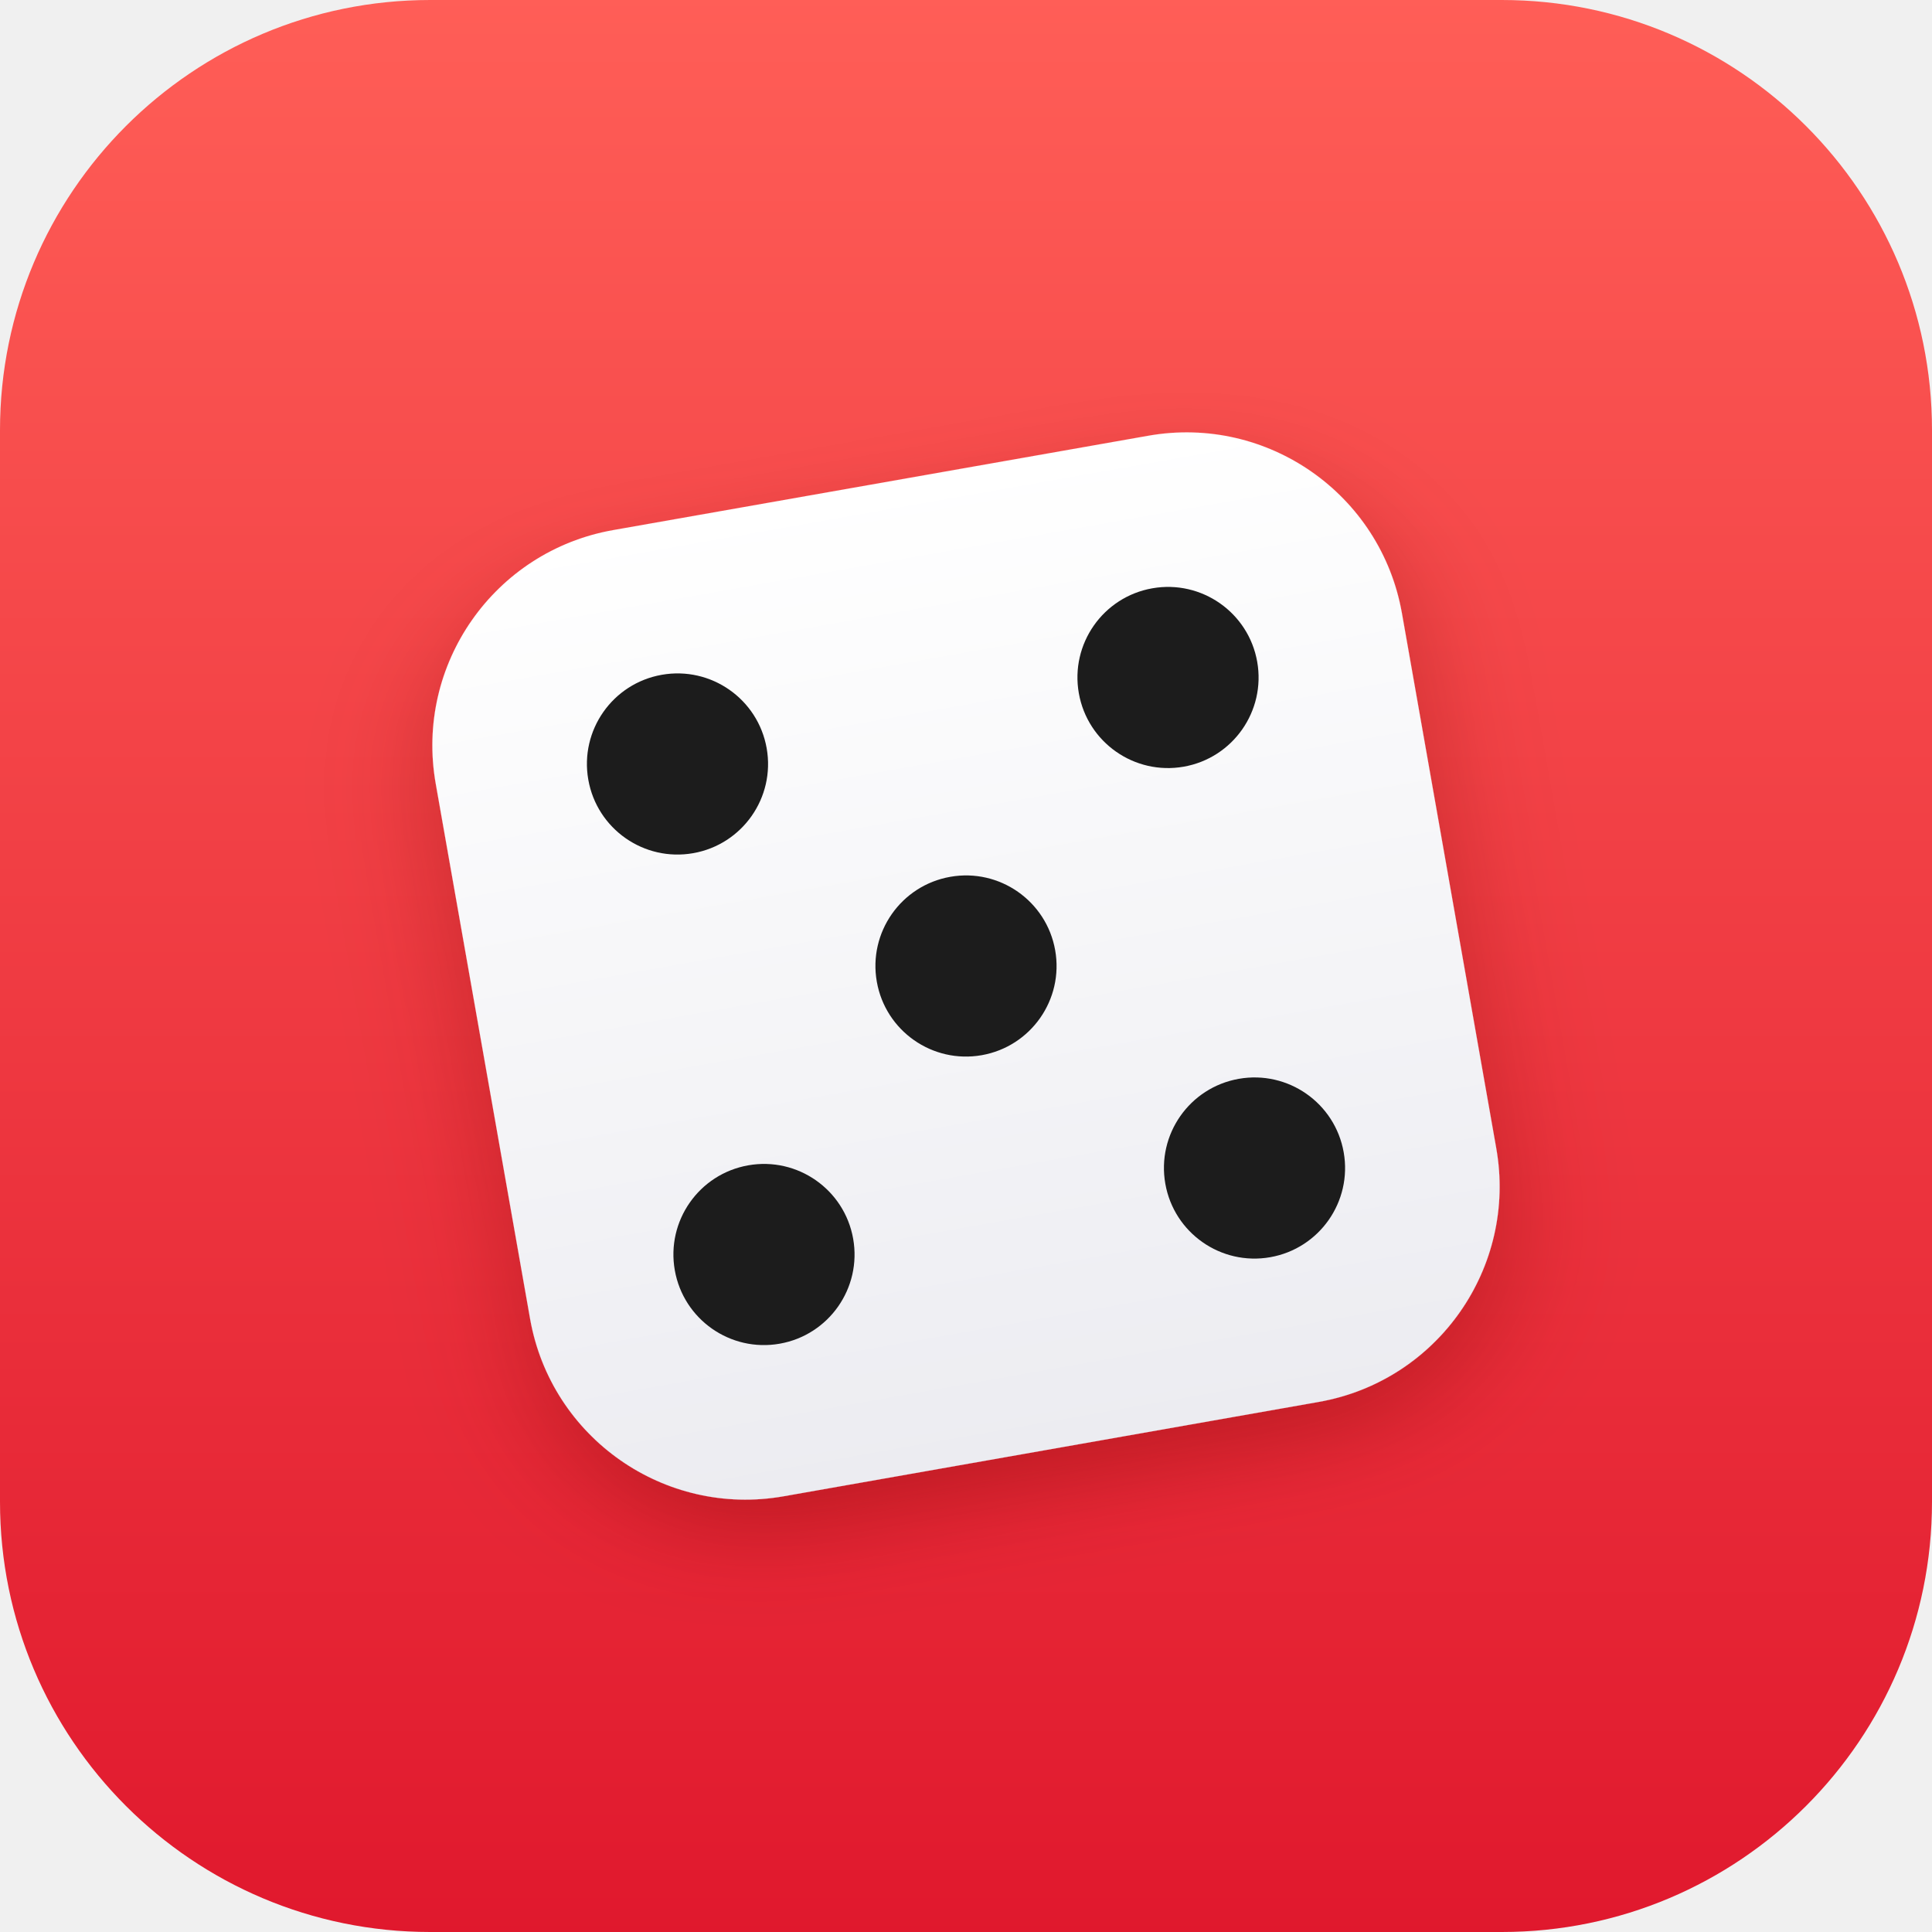
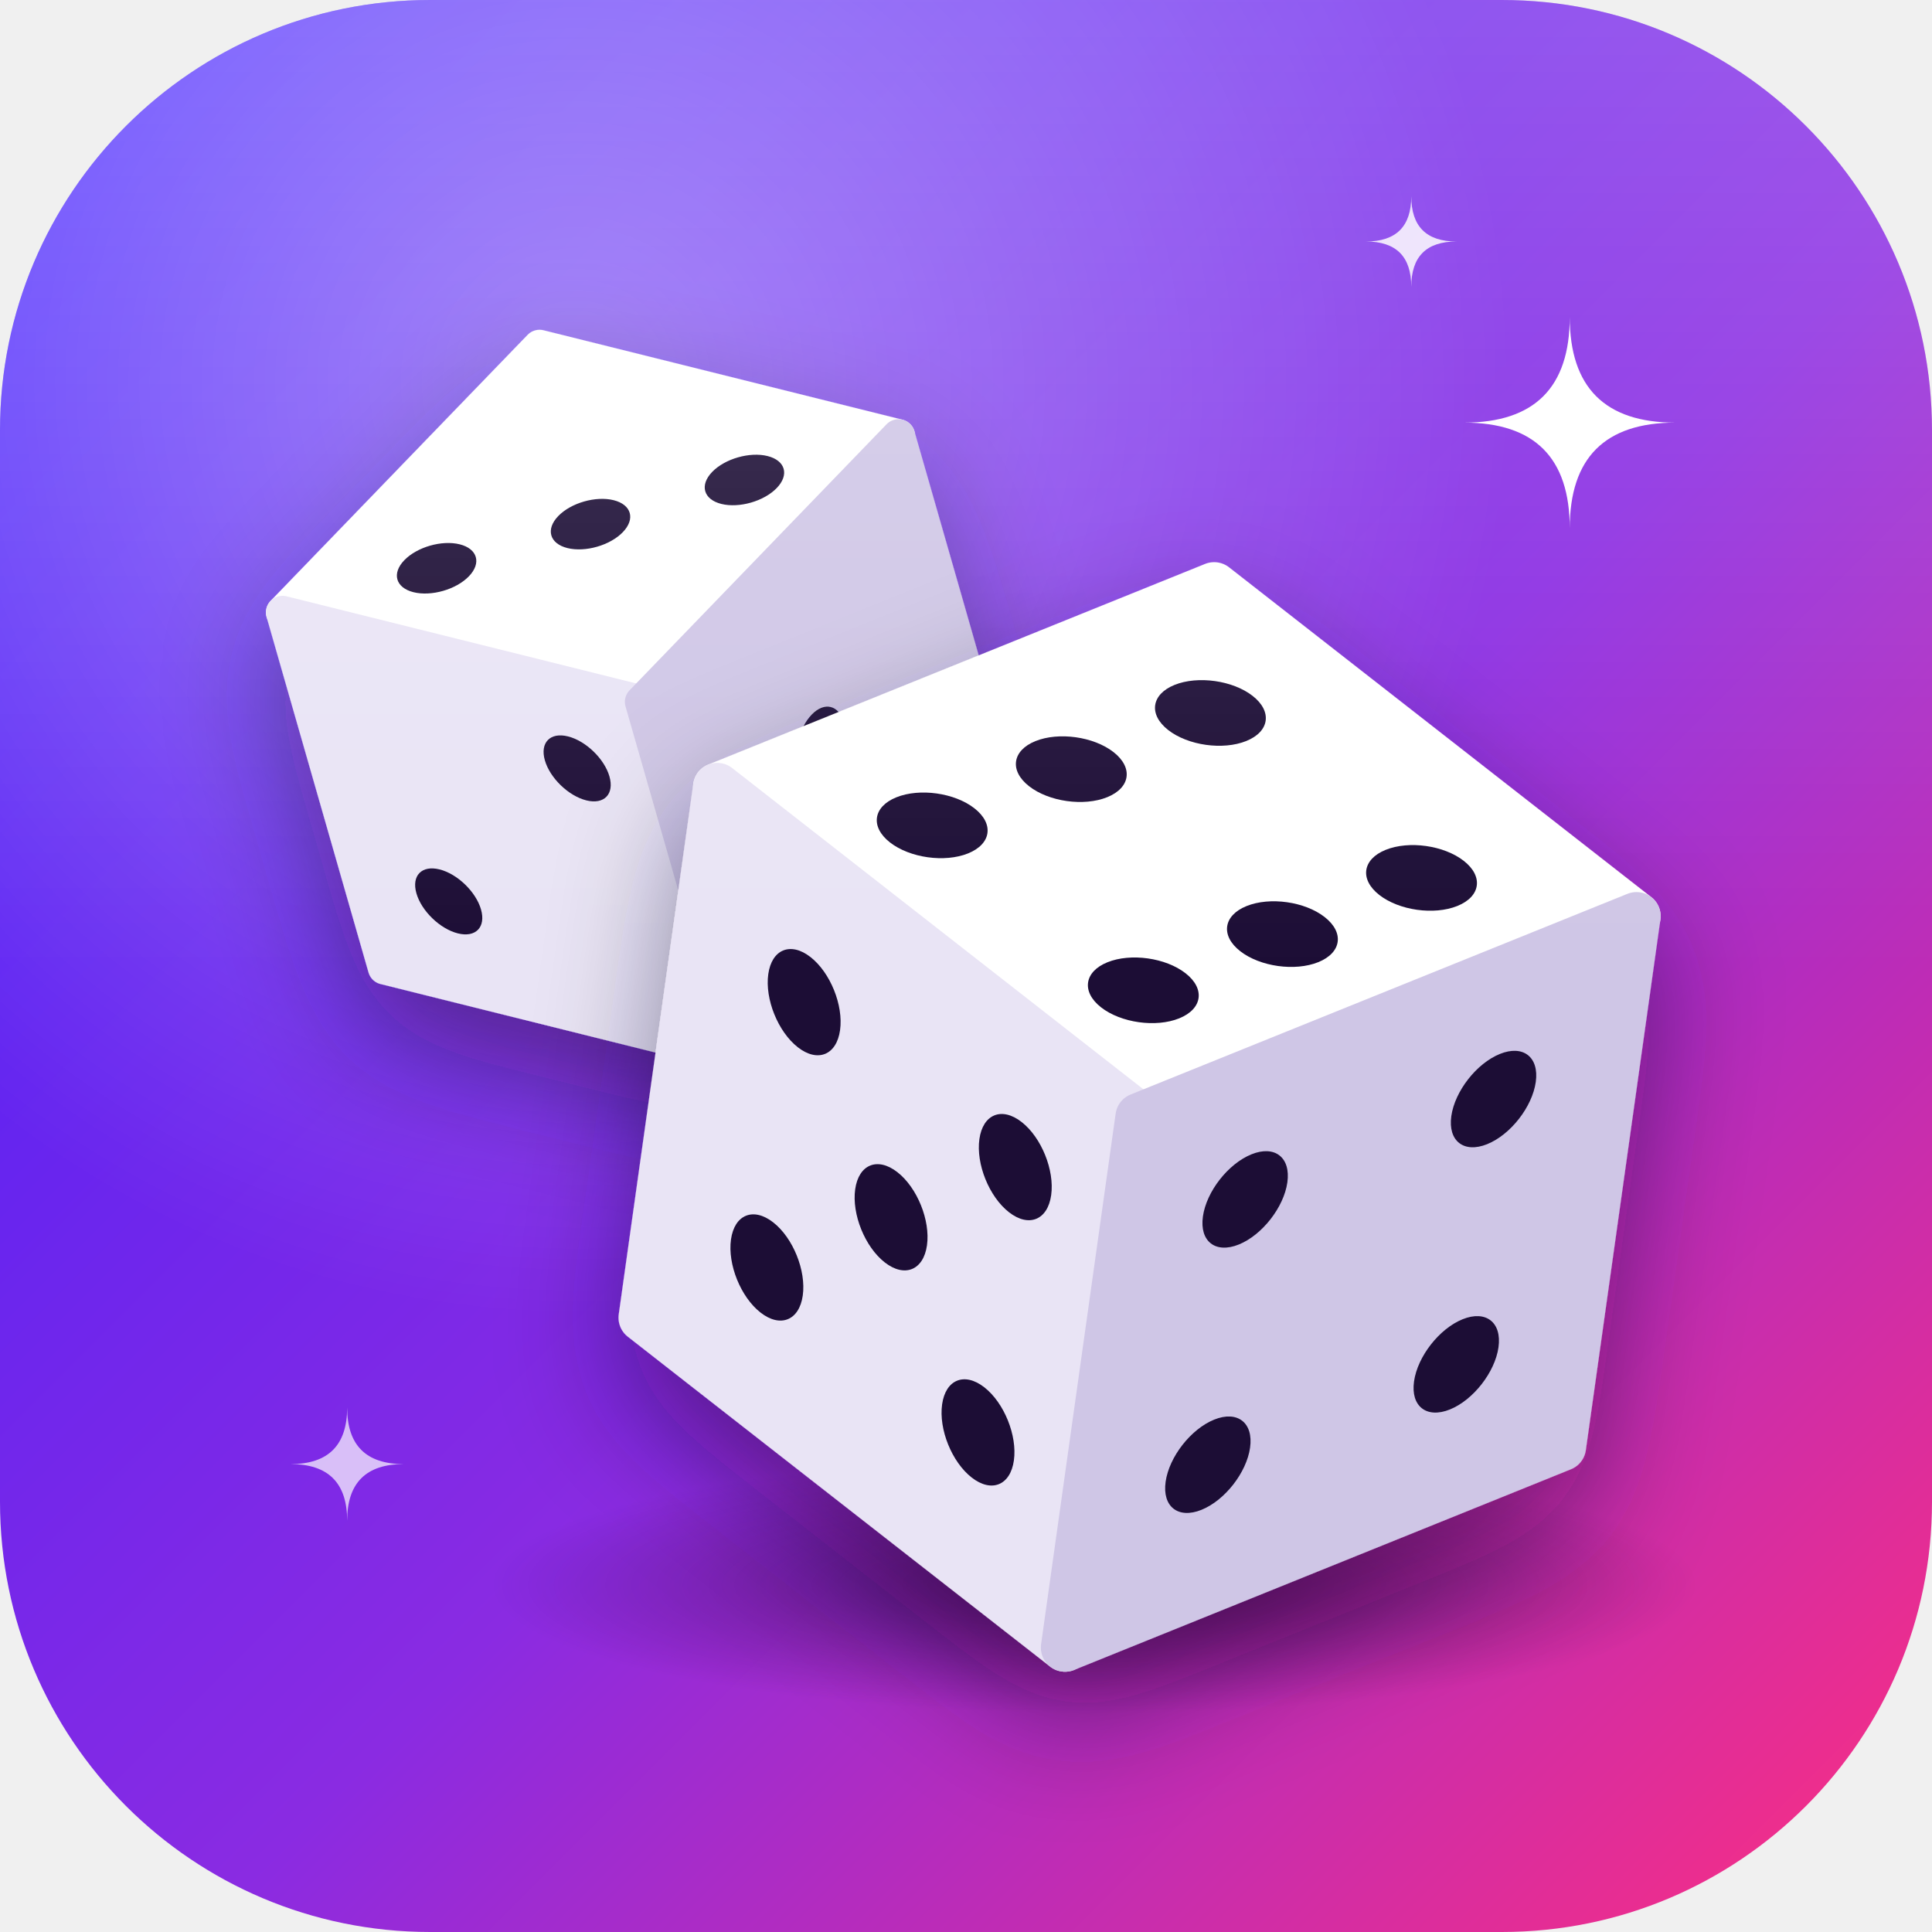
<svg xmlns="http://www.w3.org/2000/svg" viewBox="0 0 512 512">
  <defs>
-     <linearGradient id="bg" x1="0" y1="0" x2="0" y2="1">
-       <stop offset="0" stop-color="#FF5E57" />
-       <stop offset="1" stop-color="#E0182D" />
+     <linearGradient id="Ybg" x1="0" y1="0" x2="1" y2="1">
+       <stop offset="0" stop-color="#3B1DFF" />
+       <stop offset=".55" stop-color="#8A2BE2" />
+       <stop offset="1" stop-color="#FF2E7E" />
    </linearGradient>
-     <linearGradient id="face" x1="0" y1="0" x2="0" y2="1">
-       <stop offset="0" stop-color="#FFFFFF" />
-       <stop offset="1" stop-color="#ECECF1" />
+     <radialGradient id="Yglow" cx=".3" cy=".2" r=".8">
+       <stop offset="0" stop-color="#fff" stop-opacity=".35" />
+       <stop offset=".6" stop-color="#fff" stop-opacity="0" />
+     </radialGradient>
+     <radialGradient id="Yshadow" cx=".5" cy=".5" r=".5">
+       <stop offset="0" stop-color="#1a0033" stop-opacity=".55" />
+       <stop offset="1" stop-color="#1a0033" stop-opacity="0" />
+     </radialGradient>
+     <filter id="Ysoft" x="-30%" y="-30%" width="160%" height="160%">
+       <feDropShadow dx="0" dy="14" stdDeviation="16" flood-color="#14002e" flood-opacity=".45" />
+     </filter>
+     <linearGradient id="Yshine" x1="0" y1="0" x2="0" y2="1">
+       <stop offset="0" stop-color="#fff" stop-opacity=".22" />
+       <stop offset=".5" stop-color="#fff" stop-opacity="0" />
    </linearGradient>
-     <filter id="s" x="-20%" y="-20%" width="140%" height="140%">
-       <feDropShadow dx="0" dy="10" stdDeviation="14" flood-color="#7a0010" flood-opacity=".35" />
-     </filter>
  </defs>
-   <rect width="512" height="512" rx="114" fill="url(#bg)" />
-   <g filter="url(#s)" transform="rotate(-10 256 256)">
-     <rect x="126" y="126" width="260" height="260" rx="58" fill="url(#face)" />
-     <g fill="#1C1C1E">
-       <circle cx="190" cy="190" r="24" />
-       <circle cx="322" cy="190" r="24" />
-       <circle cx="256" cy="256" r="24" />
-       <circle cx="190" cy="322" r="24" />
-       <circle cx="322" cy="322" r="24" />
+   <rect width="512" height="512" rx="114" fill="url(#Ybg)" />
+   <rect width="512" height="512" rx="114" fill="url(#Yglow)" />
+   <g transform="translate(256 256) scale(1.0) translate(-256 -256)">
+     <ellipse cx="290" cy="420" rx="160" ry="34" fill="url(#Yshadow)" />
+     <g filter="url(#Ysoft)">
+       <g transform="rotate(-16 170 186)">
+         <polygon points="170.0,88.0 254.9,137.0 170.0,186.0 85.1,137.0" fill="#FFFFFF" stroke="#FFFFFF" stroke-width="8.8" stroke-linejoin="round" />
+         <g transform="matrix(84.870 49.000 -84.870 49.000 170.0 88.0)">
+           <circle cx="0.75" cy="0.25" r="0.09" fill="#1b1036" />
+           <circle cx="0.5" cy="0.5" r="0.09" fill="#1b1036" />
+           <circle cx="0.25" cy="0.75" r="0.09" fill="#1b1036" />
+         </g>
+         <polygon points="85.1,137.0 170.0,186.0 170.0,284.0 85.1,235.0" fill="#E9E4F5" stroke="#E9E4F5" stroke-width="8.8" stroke-linejoin="round" />
+         <g transform="matrix(84.870 49.000 0.000 98.000 85.1 137.0)">
+           <circle cx="0.75" cy="0.25" r="0.09" fill="#1b1036" />
+           <circle cx="0.25" cy="0.75" r="0.09" fill="#1b1036" />
+         </g>
+         <polygon points="170.0,186.0 254.9,137.0 254.9,235.0 170.0,284.0" fill="#CFC6E6" stroke="#CFC6E6" stroke-width="8.8" stroke-linejoin="round" />
+         <g transform="matrix(84.870 -49.000 0.000 98.000 170.0 186.0)">
+           <circle cx="0.5" cy="0.5" r="0.09" fill="#1b1036" />
+         </g>
+       </g>
    </g>
+     <g filter="url(#Ysoft)">
+       <g transform="rotate(8 302 296)">
+         <polygon points="302.0,154.0 425.0,225.0 302.0,296.0 179.0,225.0" fill="#FFFFFF" stroke="#FFFFFF" stroke-width="12.8" stroke-linejoin="round" />
+         <g transform="matrix(122.976 71.000 -122.976 71.000 302.0 154.0)">
+           <circle cx="0.25" cy="0.22" r="0.085" fill="#1b1036" />
+           <circle cx="0.75" cy="0.22" r="0.085" fill="#1b1036" />
+           <circle cx="0.25" cy="0.5" r="0.085" fill="#1b1036" />
+           <circle cx="0.75" cy="0.5" r="0.085" fill="#1b1036" />
+           <circle cx="0.25" cy="0.78" r="0.085" fill="#1b1036" />
+           <circle cx="0.75" cy="0.78" r="0.085" fill="#1b1036" />
+         </g>
+         <polygon points="179.0,225.0 302.0,296.0 302.0,438.0 179.0,367.0" fill="#E9E4F5" stroke="#E9E4F5" stroke-width="12.8" stroke-linejoin="round" />
+         <g transform="matrix(122.976 71.000 0.000 142.000 179.0 225.0)">
+           <circle cx="0.25" cy="0.25" r="0.085" fill="#1b1036" />
+           <circle cx="0.75" cy="0.25" r="0.085" fill="#1b1036" />
+           <circle cx="0.5" cy="0.5" r="0.085" fill="#1b1036" />
+           <circle cx="0.25" cy="0.75" r="0.085" fill="#1b1036" />
+           <circle cx="0.75" cy="0.75" r="0.085" fill="#1b1036" />
+         </g>
+         <polygon points="302.0,296.0 425.0,225.0 425.0,367.0 302.0,438.0" fill="#CFC6E6" stroke="#CFC6E6" stroke-width="12.8" stroke-linejoin="round" />
+         <g transform="matrix(122.976 -71.000 0.000 142.000 302.0 296.0)">
+           <circle cx="0.25" cy="0.25" r="0.085" fill="#1b1036" />
+           <circle cx="0.75" cy="0.25" r="0.085" fill="#1b1036" />
+           <circle cx="0.25" cy="0.75" r="0.085" fill="#1b1036" />
+           <circle cx="0.75" cy="0.75" r="0.085" fill="#1b1036" />
+         </g>
+       </g>
+     </g>
+     <path d="M416 84 Q416 112 444 112 Q416 112 416 140 Q416 112 388 112 Q416 112 416 84Z" fill="#fff" opacity="1" />
+     <path d="M374 52 Q374 64 386 64 Q374 64 374 76 Q374 64 362 64 Q374 64 374 52Z" fill="#fff" opacity="0.85" />
+     <path d="M92 373 Q92 388 107 388 Q92 388 92 403 Q92 388 77 388 Q92 388 92 373Z" fill="#fff" opacity="0.7" />
  </g>
+   <rect width="512" height="512" rx="114" fill="url(#Yshine)" />
</svg>
